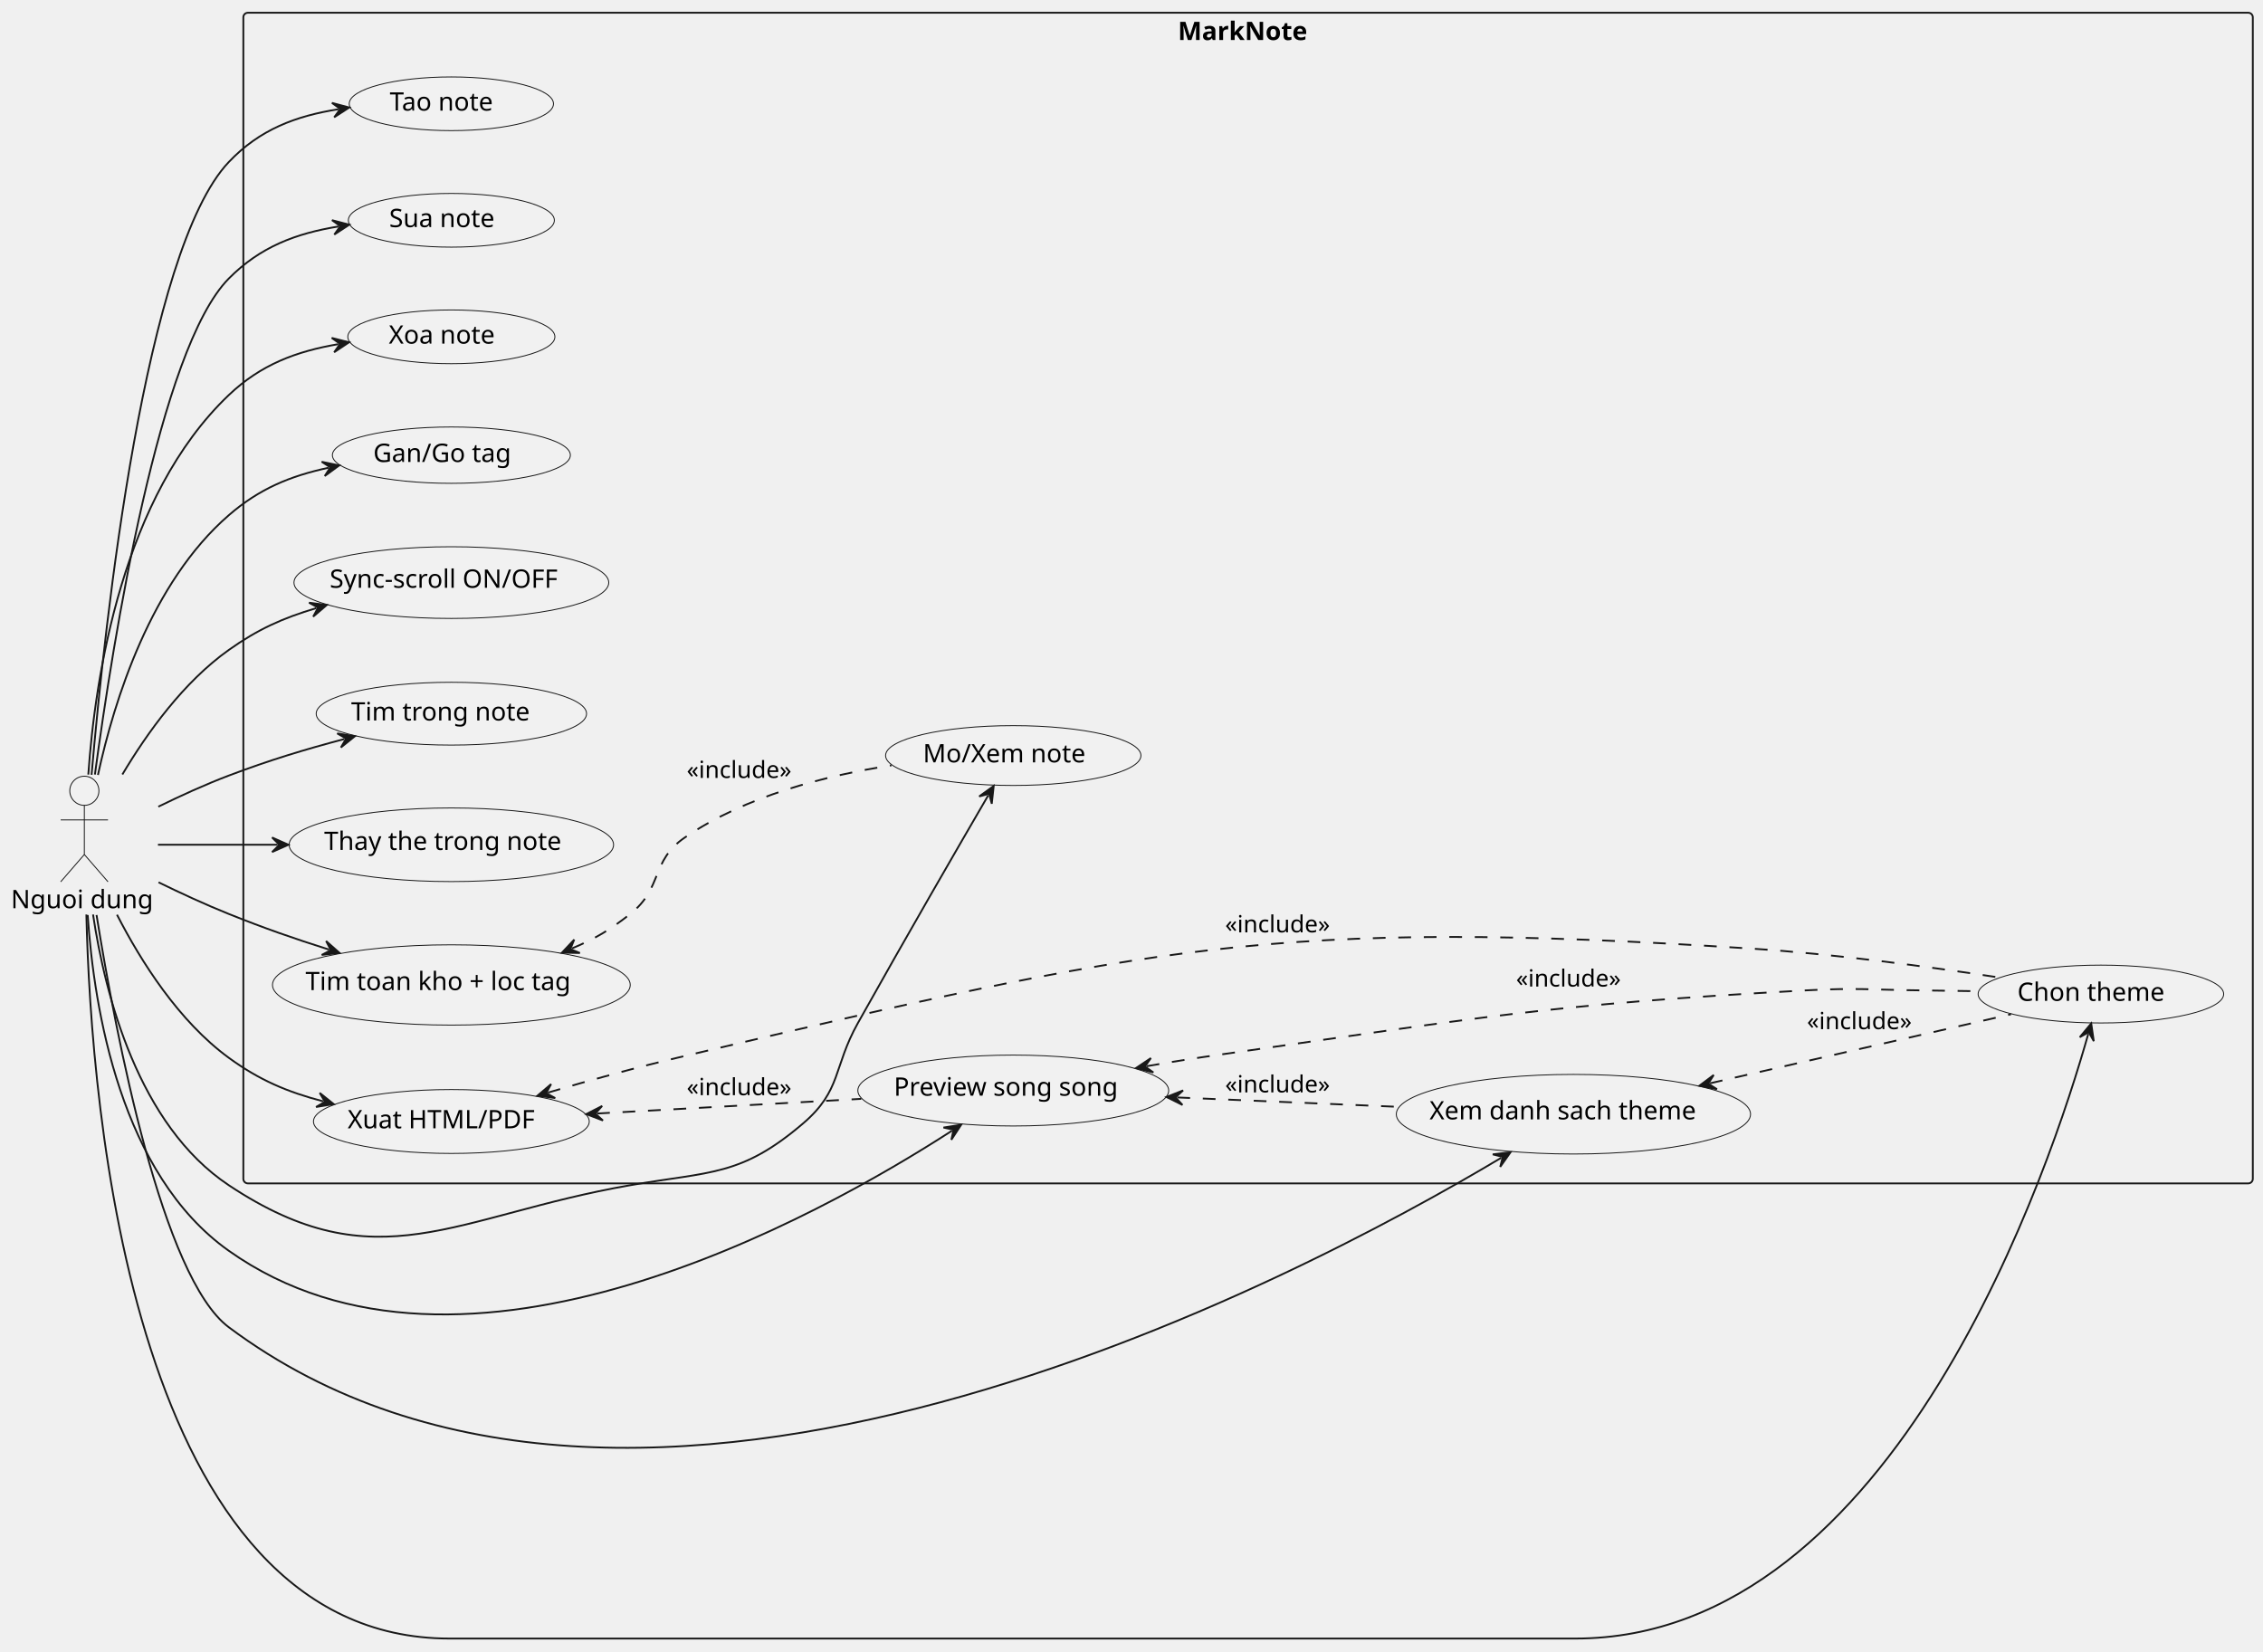
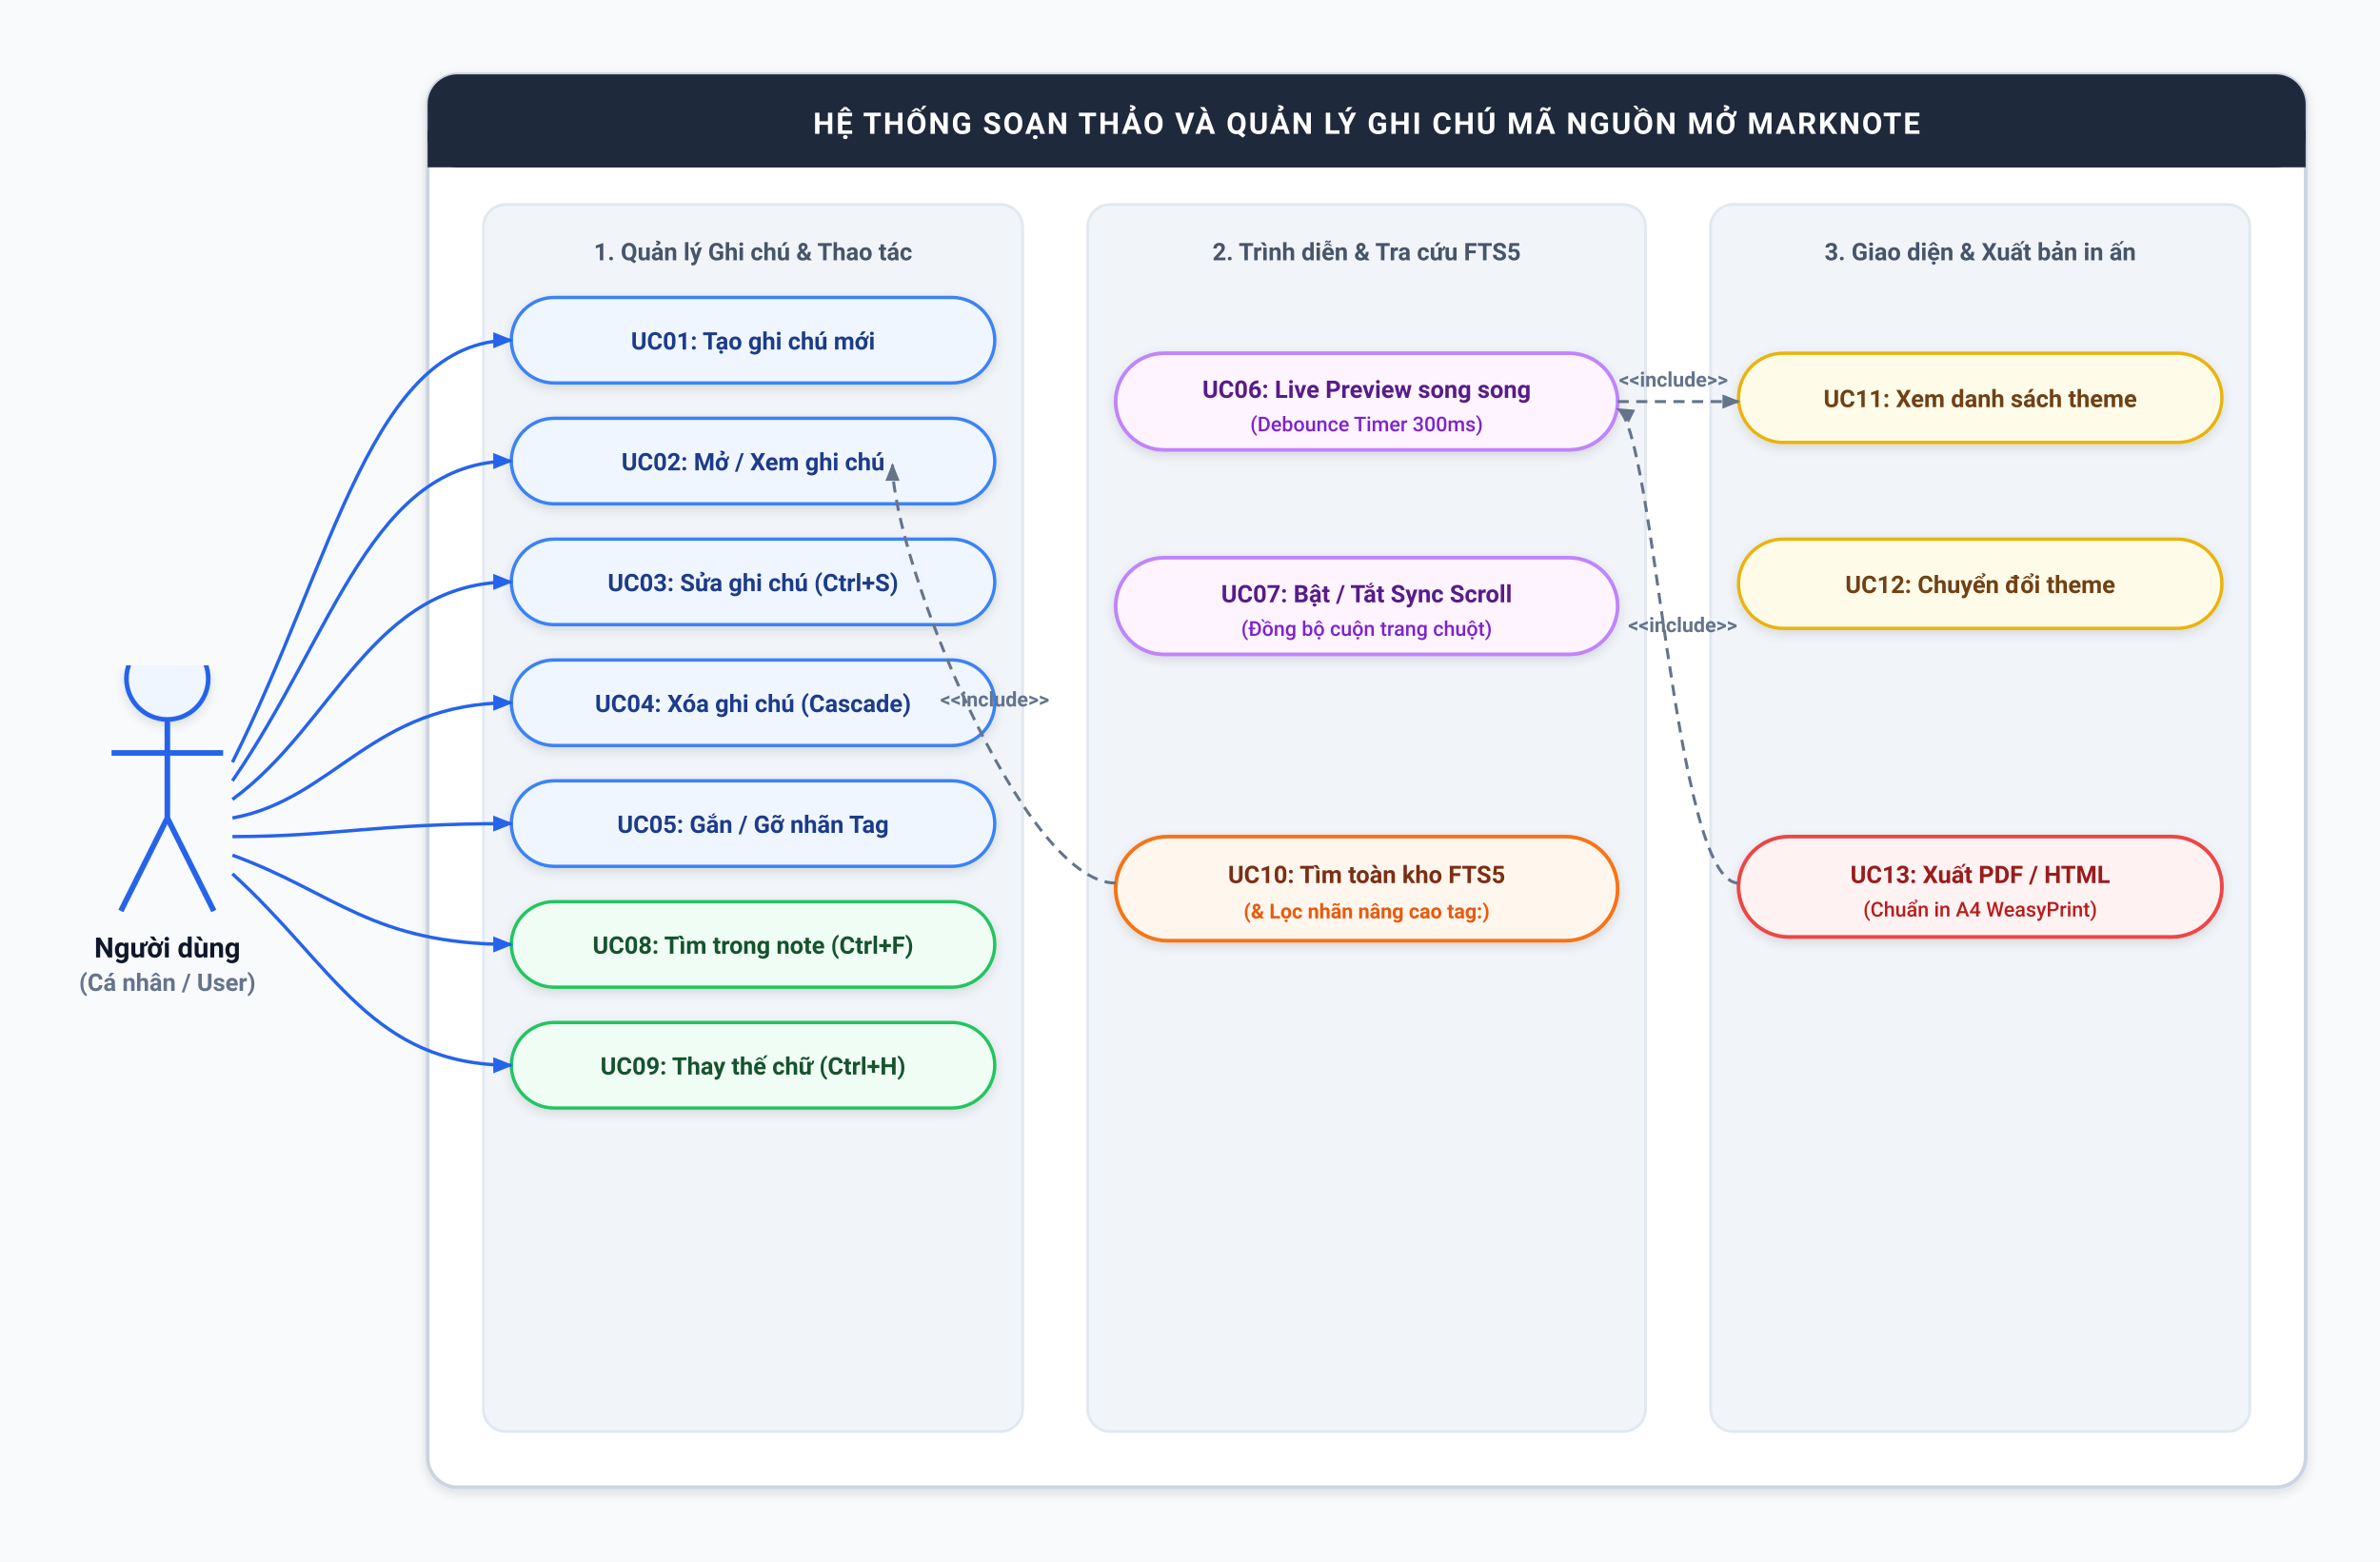
- <svg xmlns="http://www.w3.org/2000/svg" contentStyleType="text/css" height="907px" preserveAspectRatio="none" style="width:1243px;height:907px;background:#FFFFFF;" version="1.1" viewBox="0 0 1243 907" width="1243px" zoomAndPan="magnify">
-   <defs />
-   <g>
-     <g id="cluster_MarkNote">
-       <rect fill="none" height="643" rx="2.5" ry="2.5" style="stroke:#181818;stroke-width:1.0;" width="1103.74" x="133.66" y="7" />
-       <text fill="#000000" font-family="sans-serif" font-size="14" font-weight="bold" lengthAdjust="spacing" textLength="77.116" x="646.972" y="21.995">MarkNote</text>
+ <svg xmlns="http://www.w3.org/2000/svg" width="1280" height="840" viewBox="0 0 1280 840">
+   <defs>
+     <filter id="shadow" x="-5%" y="-5%" width="110%" height="115%" filterUnits="userSpaceOnUse">
+       <feGaussianBlur stdDeviation="3" in="SourceAlpha" />
+       <feOffset dx="0" dy="2" result="offsetblur" />
+       <feComponentTransfer>
+         <feFuncA type="linear" slope="0.12" />
+       </feComponentTransfer>
+       <feMerge>
+         <feMergeNode />
+         <feMergeNode in="SourceGraphic" />
+       </feMerge>
+     </filter>
+     <marker id="arrow" viewBox="0 0 10 10" refX="9" refY="5" markerWidth="6" markerHeight="6" orient="auto-start-reverse">
+       <path d="M 0 1 L 10 5 L 0 9 z" fill="#2563eb" />
+     </marker>
+     <marker id="arrow-dash" viewBox="0 0 10 10" refX="9" refY="5" markerWidth="6" markerHeight="6" orient="auto-start-reverse">
+       <path d="M 0 1 L 10 5 L 0 9 z" fill="#64748b" />
+     </marker>
+   </defs>
+   <rect width="100%" height="100%" fill="#f8fafc" />
+   <rect x="230" y="40" width="1010" height="760" rx="16" fill="#ffffff" stroke="#cbd5e1" stroke-width="2" filter="url(#shadow)" />
+   <rect x="230" y="40" width="1010" height="50" rx="16" fill="#1e293b" />
+   <rect x="230" y="70" width="1010" height="20" fill="#1e293b" />
+   <text x="735" y="72" text-anchor="middle" font-family="'Segoe UI', Roboto, Helvetica, Arial, sans-serif" font-size="16" font-weight="700" fill="#ffffff" letter-spacing="1">
+     HỆ THỐNG SOẠN THẢO VÀ QUẢN LÝ GHI CHÚ MÃ NGUỒN MỞ MARKNOTE
+   </text>
+   <g transform="translate(90, 400)">
+     <circle cx="0" cy="-35" r="22" fill="#eff6ff" stroke="#2563eb" stroke-width="2.5" filter="url(#shadow)" />
+     <line x1="0" y1="-13" x2="0" y2="40" stroke="#2563eb" stroke-width="3" />
+     <line x1="-30" y1="5" x2="30" y2="5" stroke="#2563eb" stroke-width="3" />
+     <line x1="0" y1="40" x2="-25" y2="90" stroke="#2563eb" stroke-width="3" />
+     <line x1="0" y1="40" x2="25" y2="90" stroke="#2563eb" stroke-width="3" />
+     <text x="0" y="115" text-anchor="middle" font-family="'Segoe UI', Roboto, sans-serif" font-size="15" font-weight="700" fill="#0f172a">Người dùng</text>
+     <text x="0" y="133" text-anchor="middle" font-family="'Segoe UI', Roboto, sans-serif" font-size="13" font-weight="600" fill="#64748b">(Cá nhân / User)</text>
+   </g>
+   <g transform="translate(260, 110)">
+     <rect x="0" y="0" width="290" height="660" rx="12" fill="#f1f5f9" stroke="#e2e8f0" stroke-width="1.5" />
+     <text x="145" y="30" text-anchor="middle" font-family="'Segoe UI', Roboto, sans-serif" font-size="13" font-weight="700" fill="#475569" text-transform="uppercase">
+       1. Quản lý Ghi chú &amp; Thao tác
+     </text>
+     <g id="uc01" transform="translate(15, 50)" filter="url(#shadow)">
+       <rect width="260" height="46" rx="23" fill="#eff6ff" stroke="#3b82f6" stroke-width="1.8" />
+       <text x="130" y="28" text-anchor="middle" font-family="'Segoe UI', Roboto, sans-serif" font-size="13" font-weight="600" fill="#1e3a8a">UC01: Tạo ghi chú mới</text>
    </g>
-     <g id="elem_UC1">
-       <ellipse cx="247.92" cy="57.004" fill="#F1F1F1" rx="56.1" ry="14.744" style="stroke:#181818;stroke-width:0.5;" />
-       <text fill="#000000" font-family="sans-serif" font-size="14" lengthAdjust="spacing" textLength="61.688" x="214.076" y="60.751">Tao note</text>
+     <g id="uc02" transform="translate(15, 115)" filter="url(#shadow)">
+       <rect width="260" height="46" rx="23" fill="#eff6ff" stroke="#3b82f6" stroke-width="1.8" />
+       <text x="130" y="28" text-anchor="middle" font-family="'Segoe UI', Roboto, sans-serif" font-size="13" font-weight="600" fill="#1e3a8a">UC02: Mở / Xem ghi chú</text>
    </g>
-     <g id="elem_UC2">
-       <ellipse cx="556.555" cy="414.997" fill="#F1F1F1" rx="70.135" ry="16.427" style="stroke:#181818;stroke-width:0.5;" />
-       <text fill="#000000" font-family="sans-serif" font-size="14" lengthAdjust="spacing" textLength="93.194" x="506.958" y="418.745">Mo/Xem note</text>
+     <g id="uc03" transform="translate(15, 180)" filter="url(#shadow)">
+       <rect width="260" height="46" rx="23" fill="#eff6ff" stroke="#3b82f6" stroke-width="1.8" />
+       <text x="130" y="28" text-anchor="middle" font-family="'Segoe UI', Roboto, sans-serif" font-size="13" font-weight="600" fill="#1e3a8a">UC03: Sửa ghi chú (Ctrl+S)</text>
    </g>
-     <g id="elem_UC3">
-       <ellipse cx="247.92" cy="120.997" fill="#F1F1F1" rx="56.58" ry="14.747" style="stroke:#181818;stroke-width:0.5;" />
-       <text fill="#000000" font-family="sans-serif" font-size="14" lengthAdjust="spacing" textLength="62.33" x="213.755" y="124.745">Sua note</text>
+     <g id="uc04" transform="translate(15, 245)" filter="url(#shadow)">
+       <rect width="260" height="46" rx="23" fill="#eff6ff" stroke="#3b82f6" stroke-width="1.8" />
+       <text x="130" y="28" text-anchor="middle" font-family="'Segoe UI', Roboto, sans-serif" font-size="13" font-weight="600" fill="#1e3a8a">UC04: Xóa ghi chú (Cascade)</text>
    </g>
-     <g id="elem_UC4">
-       <ellipse cx="247.916" cy="185" fill="#F1F1F1" rx="56.876" ry="14.75" style="stroke:#181818;stroke-width:0.5;" />
-       <text fill="#000000" font-family="sans-serif" font-size="14" lengthAdjust="spacing" textLength="62.727" x="213.553" y="188.747">Xoa note</text>
+     <g id="uc05" transform="translate(15, 310)" filter="url(#shadow)">
+       <rect width="260" height="46" rx="23" fill="#eff6ff" stroke="#3b82f6" stroke-width="1.8" />
+       <text x="130" y="28" text-anchor="middle" font-family="'Segoe UI', Roboto, sans-serif" font-size="13" font-weight="600" fill="#1e3a8a">UC05: Gắn / Gỡ nhãn Tag</text>
    </g>
-     <g id="elem_UC5">
-       <ellipse cx="247.924" cy="250.003" fill="#F1F1F1" rx="65.364" ry="15.473" style="stroke:#181818;stroke-width:0.5;" />
-       <text fill="#000000" font-family="sans-serif" font-size="14" lengthAdjust="spacing" textLength="79.837" x="205.005" y="253.75">Gan/Go tag</text>
+     <g id="uc08" transform="translate(15, 375)" filter="url(#shadow)">
+       <rect width="260" height="46" rx="23" fill="#f0fdf4" stroke="#22c55e" stroke-width="1.8" />
+       <text x="130" y="28" text-anchor="middle" font-family="'Segoe UI', Roboto, sans-serif" font-size="13" font-weight="600" fill="#14532d">UC08: Tìm trong note (Ctrl+F)</text>
    </g>
-     <g id="elem_UC6">
-       <ellipse cx="556.555" cy="598.995" fill="#F1F1F1" rx="85.375" ry="19.475" style="stroke:#181818;stroke-width:0.5;" />
-       <text fill="#000000" font-family="sans-serif" font-size="14" lengthAdjust="spacing" textLength="131.189" x="490.961" y="601.842">Preview song song</text>
-     </g>
-     <g id="elem_UC7">
-       <ellipse cx="247.916" cy="320.001" fill="#F1F1F1" rx="86.456" ry="19.691" style="stroke:#181818;stroke-width:0.5;" />
-       <text fill="#000000" font-family="sans-serif" font-size="14" lengthAdjust="spacing" textLength="133.67" x="181.081" y="322.848">Sync-scroll ON/OFF</text>
-     </g>
-     <g id="elem_UC8">
-       <ellipse cx="247.925" cy="392.001" fill="#F1F1F1" rx="74.255" ry="17.251" style="stroke:#181818;stroke-width:0.5;" />
-       <text fill="#000000" font-family="sans-serif" font-size="14" lengthAdjust="spacing" textLength="104.091" x="192.879" y="395.748">Tim trong note</text>
-     </g>
-     <g id="elem_UC9">
-       <ellipse cx="247.921" cy="464.002" fill="#F1F1F1" rx="89.111" ry="20.222" style="stroke:#181818;stroke-width:0.5;" />
-       <text fill="#000000" font-family="sans-serif" font-size="14" lengthAdjust="spacing" textLength="139.727" x="178.058" y="466.849">Thay the trong note</text>
-     </g>
-     <g id="elem_UC10">
-       <ellipse cx="247.922" cy="541.003" fill="#F1F1F1" rx="98.262" ry="22.052" style="stroke:#181818;stroke-width:0.5;" />
-       <text fill="#000000" font-family="sans-serif" font-size="14" lengthAdjust="spacing" textLength="160.221" x="167.812" y="543.849">Tim toan kho + loc tag</text>
-     </g>
-     <g id="elem_UC11">
-       <ellipse cx="864.233" cy="611.999" fill="#F1F1F1" rx="97.293" ry="21.859" style="stroke:#181818;stroke-width:0.5;" />
-       <text fill="#000000" font-family="sans-serif" font-size="14" lengthAdjust="spacing" textLength="158.074" x="785.196" y="614.845">Xem danh sach theme</text>
-     </g>
-     <g id="elem_UC12">
-       <ellipse cx="1153.959" cy="545.998" fill="#F1F1F1" rx="67.439" ry="15.888" style="stroke:#181818;stroke-width:0.5;" />
-       <text fill="#000000" font-family="sans-serif" font-size="14" lengthAdjust="spacing" textLength="85.764" x="1108.077" y="549.745">Chon theme</text>
-     </g>
-     <g id="elem_UC13">
-       <ellipse cx="247.919" cy="616" fill="#F1F1F1" rx="75.749" ry="17.55" style="stroke:#181818;stroke-width:0.5;" />
-       <text fill="#000000" font-family="sans-serif" font-size="14" lengthAdjust="spacing" textLength="107.933" x="190.953" y="619.747">Xuat HTML/PDF</text>
-     </g>
-     <g id="elem_U">
-       <ellipse cx="46.329" cy="434.35" fill="#F1F1F1" rx="8" ry="8" style="stroke:#181818;stroke-width:0.5;" />
-       <path d="M46.329,442.35 L46.329,469.35 M33.329,450.35 L59.329,450.35 M46.329,469.35 L33.329,484.35 M46.329,469.35 L59.329,484.35 " fill="none" style="stroke:#181818;stroke-width:0.5;" />
-       <text fill="#000000" font-family="sans-serif" font-size="14" lengthAdjust="spacing" textLength="80.657" x="6" y="498.845">Nguoi dung</text>
-     </g>
-     <g id="link_U_UC1">
-       <path d="M50.3,425.58 C57.71,340 79.75,137.36 125.66,89 C142.67,71.08 162.504,63.699 185.914,59.989 " fill="none" id="U-to-UC1" style="stroke:#181818;stroke-width:1.0;" />
-       <polygon fill="#181818" points="191.84,59.05,182.325,56.508,186.902,59.833,183.577,64.409,191.84,59.05" style="stroke:#181818;stroke-width:1.0;" />
-     </g>
-     <g id="link_U_UC2">
-       <path d="M51.1,502.3 C57.75,546.69 75.99,617.95 125.66,651 C207.26,705.29 249.61,667.76 346.18,651 C390.37,643.33 407.1,646.15 441.18,617 C462.34,598.9 457.58,586.3 471.18,562 C497.77,514.49 526.971,464.065 542.801,436.875 " fill="none" id="U-to-UC2" style="stroke:#181818;stroke-width:1.0;" />
-       <polygon fill="#181818" points="545.82,431.69,537.835,437.455,543.304,436.011,544.749,441.48,545.82,431.69" style="stroke:#181818;stroke-width:1.0;" />
-     </g>
-     <g id="link_U_UC3">
-       <path d="M52.13,425.44 C62.15,351.02 87.59,191.5 125.66,153 C142.96,135.5 162.689,128.187 185.948,124.387 " fill="none" id="U-to-UC3" style="stroke:#181818;stroke-width:1.0;" />
-       <polygon fill="#181818" points="191.87,123.42,182.343,120.923,186.935,124.226,183.633,128.819,191.87,123.42" style="stroke:#181818;stroke-width:1.0;" />
-     </g>
-     <g id="link_U_UC4">
-       <path d="M48.5,425.47 C52.28,371.16 67.34,272.53 125.66,217 C143.32,200.18 162.826,192.973 185.826,189.033 " fill="none" id="U-to-UC4" style="stroke:#181818;stroke-width:1.0;" />
-       <polygon fill="#181818" points="191.74,188.02,182.194,185.597,186.812,188.864,183.545,193.482,191.74,188.02" style="stroke:#181818;stroke-width:1.0;" />
-     </g>
-     <g id="link_U_UC5">
-       <path d="M53.8,425.67 C62.76,384.49 82.96,320 125.66,283 C142.48,268.43 159.276,261.5 180.466,256.91 " fill="none" id="U-to-UC5" style="stroke:#181818;stroke-width:1.0;" />
-       <polygon fill="#181818" points="186.33,255.64,176.687,253.636,181.443,256.699,178.381,261.455,186.33,255.64" style="stroke:#181818;stroke-width:1.0;" />
-     </g>
-     <g id="link_U_UC6">
-       <path d="M48.17,502.6 C51.64,554.48 66.4,645.01 125.66,687 C254.01,777.96 449.98,668.176 522.91,621.056 " fill="none" id="U-to-UC6" style="stroke:#181818;stroke-width:1.0;" />
-       <polygon fill="#181818" points="527.95,617.8,518.22,619.324,523.75,620.513,522.561,626.044,527.95,617.8" style="stroke:#181818;stroke-width:1.0;" />
-     </g>
-     <g id="link_U_UC7">
-       <path d="M67.22,425.39 C80.83,402.49 100.88,374.6 125.66,357 C141.54,345.72 155.178,339.526 173.758,334.016 " fill="none" id="U-to-UC7" style="stroke:#181818;stroke-width:1.0;" />
-       <polygon fill="#181818" points="179.51,332.31,169.744,331.034,174.716,333.732,172.019,338.704,179.51,332.31" style="stroke:#181818;stroke-width:1.0;" />
-     </g>
-     <g id="link_U_UC8">
-       <path d="M86.97,443.07 C99.18,437.09 112.8,430.88 125.66,426 C147.94,417.55 167.429,411.662 189.129,405.932 " fill="none" id="U-to-UC8" style="stroke:#181818;stroke-width:1.0;" />
-       <polygon fill="#181818" points="194.93,404.4,185.207,402.83,190.096,405.676,187.25,410.565,194.93,404.4" style="stroke:#181818;stroke-width:1.0;" />
-     </g>
-     <g id="link_U_UC9">
-       <path d="M86.76,464 C107.32,464 127.36,464 152.44,464 " fill="none" id="U-to-UC9" style="stroke:#181818;stroke-width:1.0;" />
-       <polygon fill="#181818" points="158.44,464,149.44,460,153.44,464,149.44,468,158.44,464" style="stroke:#181818;stroke-width:1.0;" />
-     </g>
-     <g id="link_U_UC10">
-       <path d="M87.09,484.63 C99.3,490.6 112.89,496.88 125.66,502 C145.16,509.82 161.159,515.402 180.779,521.602 " fill="none" id="U-to-UC10" style="stroke:#181818;stroke-width:1.0;" />
-       <polygon fill="#181818" points="186.5,523.41,179.124,516.884,181.732,521.903,176.713,524.512,186.5,523.41" style="stroke:#181818;stroke-width:1.0;" />
-     </g>
-     <g id="link_U_UC11">
-       <path d="M53.03,502.58 C63.75,569.31 89.2,701.76 125.66,729 C348.96,895.85 712.268,702.996 824.558,635.956 " fill="none" id="U-to-UC11" style="stroke:#181818;stroke-width:1.0;" />
-       <polygon fill="#181818" points="829.71,632.88,819.932,634.059,825.417,635.443,824.033,640.928,829.71,632.88" style="stroke:#181818;stroke-width:1.0;" />
-     </g>
-     <g id="link_U_UC12">
-       <path d="M47.44,502.31 C49.95,608.7 72.72,900 246.92,900 C246.92,900 246.92,900 865.23,900 C1041.84,900 1127.459,637.154 1147.019,567.904 " fill="none" id="U-to-UC12" style="stroke:#181818;stroke-width:1.0;" />
-       <polygon fill="#181818" points="1148.65,562.13,1142.354,569.704,1147.291,566.942,1150.053,571.878,1148.65,562.13" style="stroke:#181818;stroke-width:1.0;" />
-     </g>
-     <g id="link_U_UC13">
-       <path d="M64.26,502.42 C77.49,528.19 98.22,560.96 125.66,581 C142.47,593.28 157.696,599.739 177.506,604.929 " fill="none" id="U-to-UC13" style="stroke:#181818;stroke-width:1.0;" />
-       <polygon fill="#181818" points="183.31,606.45,175.618,600.3,178.473,605.183,173.59,608.038,183.31,606.45" style="stroke:#181818;stroke-width:1.0;" />
-     </g>
-     <g id="link_UC6_UC12">
-       <path d="M629.882,585.626 C645.582,582.906 656.37,581.21 671.93,579 C813.4,558.91 848.84,551.79 991.52,544 C1020.36,542.43 1027.63,543.7 1056.52,544 C1066.23,544.1 1076.49,544.26 1086.56,544.44 " fill="none" id="UC6-backto-UC12" style="stroke:#181818;stroke-width:1.0;stroke-dasharray:7.0,7.0;" />
-       <polygon fill="#181818" points="623.97,586.65,633.521,589.055,628.897,585.797,632.155,581.172,623.97,586.65" style="stroke:#181818;stroke-width:1.0;" />
-       <text fill="#000000" font-family="sans-serif" font-size="13" lengthAdjust="spacing" textLength="63.007" x="832.73" y="541.877">«include»</text>
-     </g>
-     <g id="link_UC6_UC11">
-       <path d="M646.675,602.794 C686.095,604.464 727.4,606.22 768.24,607.96 " fill="none" id="UC6-backto-UC11" style="stroke:#181818;stroke-width:1.0;stroke-dasharray:7.0,7.0;" />
-       <polygon fill="#181818" points="640.68,602.54,649.503,606.917,645.676,602.752,649.841,598.924,640.68,602.54" style="stroke:#181818;stroke-width:1.0;" />
-       <text fill="#000000" font-family="sans-serif" font-size="13" lengthAdjust="spacing" textLength="63.007" x="672.93" y="600.017">«include»</text>
-     </g>
-     <g id="link_UC11_UC12">
-       <path d="M939.258,595.019 C991.938,582.939 1057.7,567.85 1104.6,557.09 " fill="none" id="UC11-backto-UC12" style="stroke:#181818;stroke-width:1.0;stroke-dasharray:7.0,7.0;" />
-       <polygon fill="#181818" points="933.41,596.36,943.076,598.247,938.284,595.242,941.288,590.45,933.41,596.36" style="stroke:#181818;stroke-width:1.0;" />
-       <text fill="#000000" font-family="sans-serif" font-size="13" lengthAdjust="spacing" textLength="63.007" x="992.52" y="565.297">«include»</text>
-     </g>
-     <g id="link_UC13_UC12">
-       <path d="M300.955,600.144 C324.985,593.064 349.14,586.37 376.18,580 C630.68,520.02 700.6,504.04 961.52,521 C1007.68,524 1059.7,531.03 1097.85,536.87 " fill="none" id="UC13-backto-UC12" style="stroke:#181818;stroke-width:1.0;stroke-dasharray:7.0,7.0;" />
-       <polygon fill="#181818" points="295.2,601.84,304.964,603.133,299.996,600.427,302.703,595.46,295.2,601.84" style="stroke:#181818;stroke-width:1.0;" />
-       <text fill="#000000" font-family="sans-serif" font-size="13" lengthAdjust="spacing" textLength="63.007" x="672.93" y="512.107">«include»</text>
-     </g>
-     <g id="link_UC13_UC6">
-       <path d="M327.971,611.618 C373.401,609.098 425.95,606.19 473.05,603.57 " fill="none" id="UC13-backto-UC6" style="stroke:#181818;stroke-width:1.0;stroke-dasharray:7.0,7.0;" />
-       <polygon fill="#181818" points="321.98,611.95,331.188,615.445,326.972,611.673,330.745,607.458,321.98,611.95" style="stroke:#181818;stroke-width:1.0;" />
-       <text fill="#000000" font-family="sans-serif" font-size="13" lengthAdjust="spacing" textLength="63.007" x="377.18" y="601.547">«include»</text>
-     </g>
-     <g id="link_UC10_UC2">
-       <path d="M314.199,520.929 C327.339,515.389 335.1,510.71 346.18,502 C364.22,487.83 357.23,472.92 376.18,460 C409.61,437.22 453.59,425.96 489.63,420.4 " fill="none" id="UC10-backto-UC2" style="stroke:#181818;stroke-width:1.0;stroke-dasharray:7.0,7.0;" />
-       <polygon fill="#181818" points="308.67,523.26,318.517,523.449,313.277,521.317,315.409,516.078,308.67,523.26" style="stroke:#181818;stroke-width:1.0;" />
-       <text fill="#000000" font-family="sans-serif" font-size="13" lengthAdjust="spacing" textLength="63.007" x="377.18" y="427.307">«include»</text>
+     <g id="uc09" transform="translate(15, 440)" filter="url(#shadow)">
+       <rect width="260" height="46" rx="23" fill="#f0fdf4" stroke="#22c55e" stroke-width="1.8" />
+       <text x="130" y="28" text-anchor="middle" font-family="'Segoe UI', Roboto, sans-serif" font-size="13" font-weight="600" fill="#14532d">UC09: Thay thế chữ (Ctrl+H)</text>
    </g>
  </g>
+   <g transform="translate(585, 110)">
+     <rect x="0" y="0" width="300" height="660" rx="12" fill="#f1f5f9" stroke="#e2e8f0" stroke-width="1.5" />
+     <text x="150" y="30" text-anchor="middle" font-family="'Segoe UI', Roboto, sans-serif" font-size="13" font-weight="700" fill="#475569" text-transform="uppercase">
+       2. Trình diễn &amp; Tra cứu FTS5
+     </text>
+     <g id="uc06" transform="translate(15, 80)" filter="url(#shadow)">
+       <rect width="270" height="52" rx="26" fill="#fdf4ff" stroke="#c084fc" stroke-width="2" />
+       <text x="135" y="24" text-anchor="middle" font-family="'Segoe UI', Roboto, sans-serif" font-size="13" font-weight="700" fill="#581c87">UC06: Live Preview song song</text>
+       <text x="135" y="42" text-anchor="middle" font-family="'Segoe UI', Roboto, sans-serif" font-size="11" font-weight="500" fill="#7e22ce">(Debounce Timer 300ms)</text>
+     </g>
+     <g id="uc07" transform="translate(15, 190)" filter="url(#shadow)">
+       <rect width="270" height="52" rx="26" fill="#fdf4ff" stroke="#c084fc" stroke-width="2" />
+       <text x="135" y="24" text-anchor="middle" font-family="'Segoe UI', Roboto, sans-serif" font-size="13" font-weight="700" fill="#581c87">UC07: Bật / Tắt Sync Scroll</text>
+       <text x="135" y="42" text-anchor="middle" font-family="'Segoe UI', Roboto, sans-serif" font-size="11" font-weight="500" fill="#7e22ce">(Đồng bộ cuộn trang chuột)</text>
+     </g>
+     <g id="uc10" transform="translate(15, 340)" filter="url(#shadow)">
+       <rect width="270" height="56" rx="28" fill="#fff7ed" stroke="#f97316" stroke-width="2" />
+       <text x="135" y="25" text-anchor="middle" font-family="'Segoe UI', Roboto, sans-serif" font-size="13" font-weight="700" fill="#7c2d12">UC10: Tìm toàn kho FTS5</text>
+       <text x="135" y="44" text-anchor="middle" font-family="'Segoe UI', Roboto, sans-serif" font-size="11" font-weight="600" fill="#ea580c">(&amp; Lọc nhãn nâng cao tag:)</text>
+     </g>
+   </g>
+   <g transform="translate(920, 110)">
+     <rect x="0" y="0" width="290" height="660" rx="12" fill="#f1f5f9" stroke="#e2e8f0" stroke-width="1.5" />
+     <text x="145" y="30" text-anchor="middle" font-family="'Segoe UI', Roboto, sans-serif" font-size="13" font-weight="700" fill="#475569" text-transform="uppercase">
+       3. Giao diện &amp; Xuất bản in ấn
+     </text>
+     <g id="uc11" transform="translate(15, 80)" filter="url(#shadow)">
+       <rect width="260" height="48" rx="24" fill="#fefce8" stroke="#eab308" stroke-width="1.8" />
+       <text x="130" y="29" text-anchor="middle" font-family="'Segoe UI', Roboto, sans-serif" font-size="13" font-weight="600" fill="#713f12">UC11: Xem danh sách theme</text>
+     </g>
+     <g id="uc12" transform="translate(15, 180)" filter="url(#shadow)">
+       <rect width="260" height="48" rx="24" fill="#fefce8" stroke="#eab308" stroke-width="1.8" />
+       <text x="130" y="29" text-anchor="middle" font-family="'Segoe UI', Roboto, sans-serif" font-size="13" font-weight="600" fill="#713f12">UC12: Chuyển đổi theme</text>
+     </g>
+     <g id="uc13" transform="translate(15, 340)" filter="url(#shadow)">
+       <rect width="260" height="54" rx="27" fill="#fef2f2" stroke="#ef4444" stroke-width="2" />
+       <text x="130" y="25" text-anchor="middle" font-family="'Segoe UI', Roboto, sans-serif" font-size="13" font-weight="700" fill="#991b1b">UC13: Xuất PDF / HTML</text>
+       <text x="130" y="43" text-anchor="middle" font-family="'Segoe UI', Roboto, sans-serif" font-size="11" font-weight="500" fill="#b91c1c">(Chuẩn in A4 WeasyPrint)</text>
+     </g>
+   </g>
+   <path d="M 125 410 C 180 300, 200 183, 275 183" fill="none" stroke="#2563eb" stroke-width="1.8" marker-end="url(#arrow)" />
+   <path d="M 125 420 C 180 340, 200 248, 275 248" fill="none" stroke="#2563eb" stroke-width="1.8" marker-end="url(#arrow)" />
+   <path d="M 125 430 C 180 390, 200 313, 275 313" fill="none" stroke="#2563eb" stroke-width="1.8" marker-end="url(#arrow)" />
+   <path d="M 125 440 C 180 430, 200 378, 275 378" fill="none" stroke="#2563eb" stroke-width="1.8" marker-end="url(#arrow)" />
+   <path d="M 125 450 C 180 450, 200 443, 275 443" fill="none" stroke="#2563eb" stroke-width="1.8" marker-end="url(#arrow)" />
+   <path d="M 125 460 C 180 480, 200 508, 275 508" fill="none" stroke="#2563eb" stroke-width="1.8" marker-end="url(#arrow)" />
+   <path d="M 125 470 C 180 520, 200 573, 275 573" fill="none" stroke="#2563eb" stroke-width="1.8" marker-end="url(#arrow)" />
+   <path d="M 870 216 C 900 216, 910 216, 935 216" fill="none" stroke="#64748b" stroke-width="1.6" stroke-dasharray="6,4" marker-end="url(#arrow-dash)" />
+   <text x="900" y="208" text-anchor="middle" font-family="'Segoe UI', Roboto, sans-serif" font-size="11" font-weight="600" fill="#64748b">&lt;&lt;include&gt;&gt;</text>
+   <path d="M 600 475 C 550 475, 480 300, 480 250" fill="none" stroke="#64748b" stroke-width="1.6" stroke-dasharray="6,4" marker-end="url(#arrow-dash)" />
+   <text x="535" y="380" text-anchor="middle" font-family="'Segoe UI', Roboto, sans-serif" font-size="11" font-weight="600" fill="#64748b">&lt;&lt;include&gt;&gt;</text>
+   <path d="M 935 475 C 900 475, 890 230, 870 220" fill="none" stroke="#64748b" stroke-width="1.6" stroke-dasharray="6,4" marker-end="url(#arrow-dash)" />
+   <text x="905" y="340" text-anchor="middle" font-family="'Segoe UI', Roboto, sans-serif" font-size="11" font-weight="600" fill="#64748b">&lt;&lt;include&gt;&gt;</text>
</svg>
